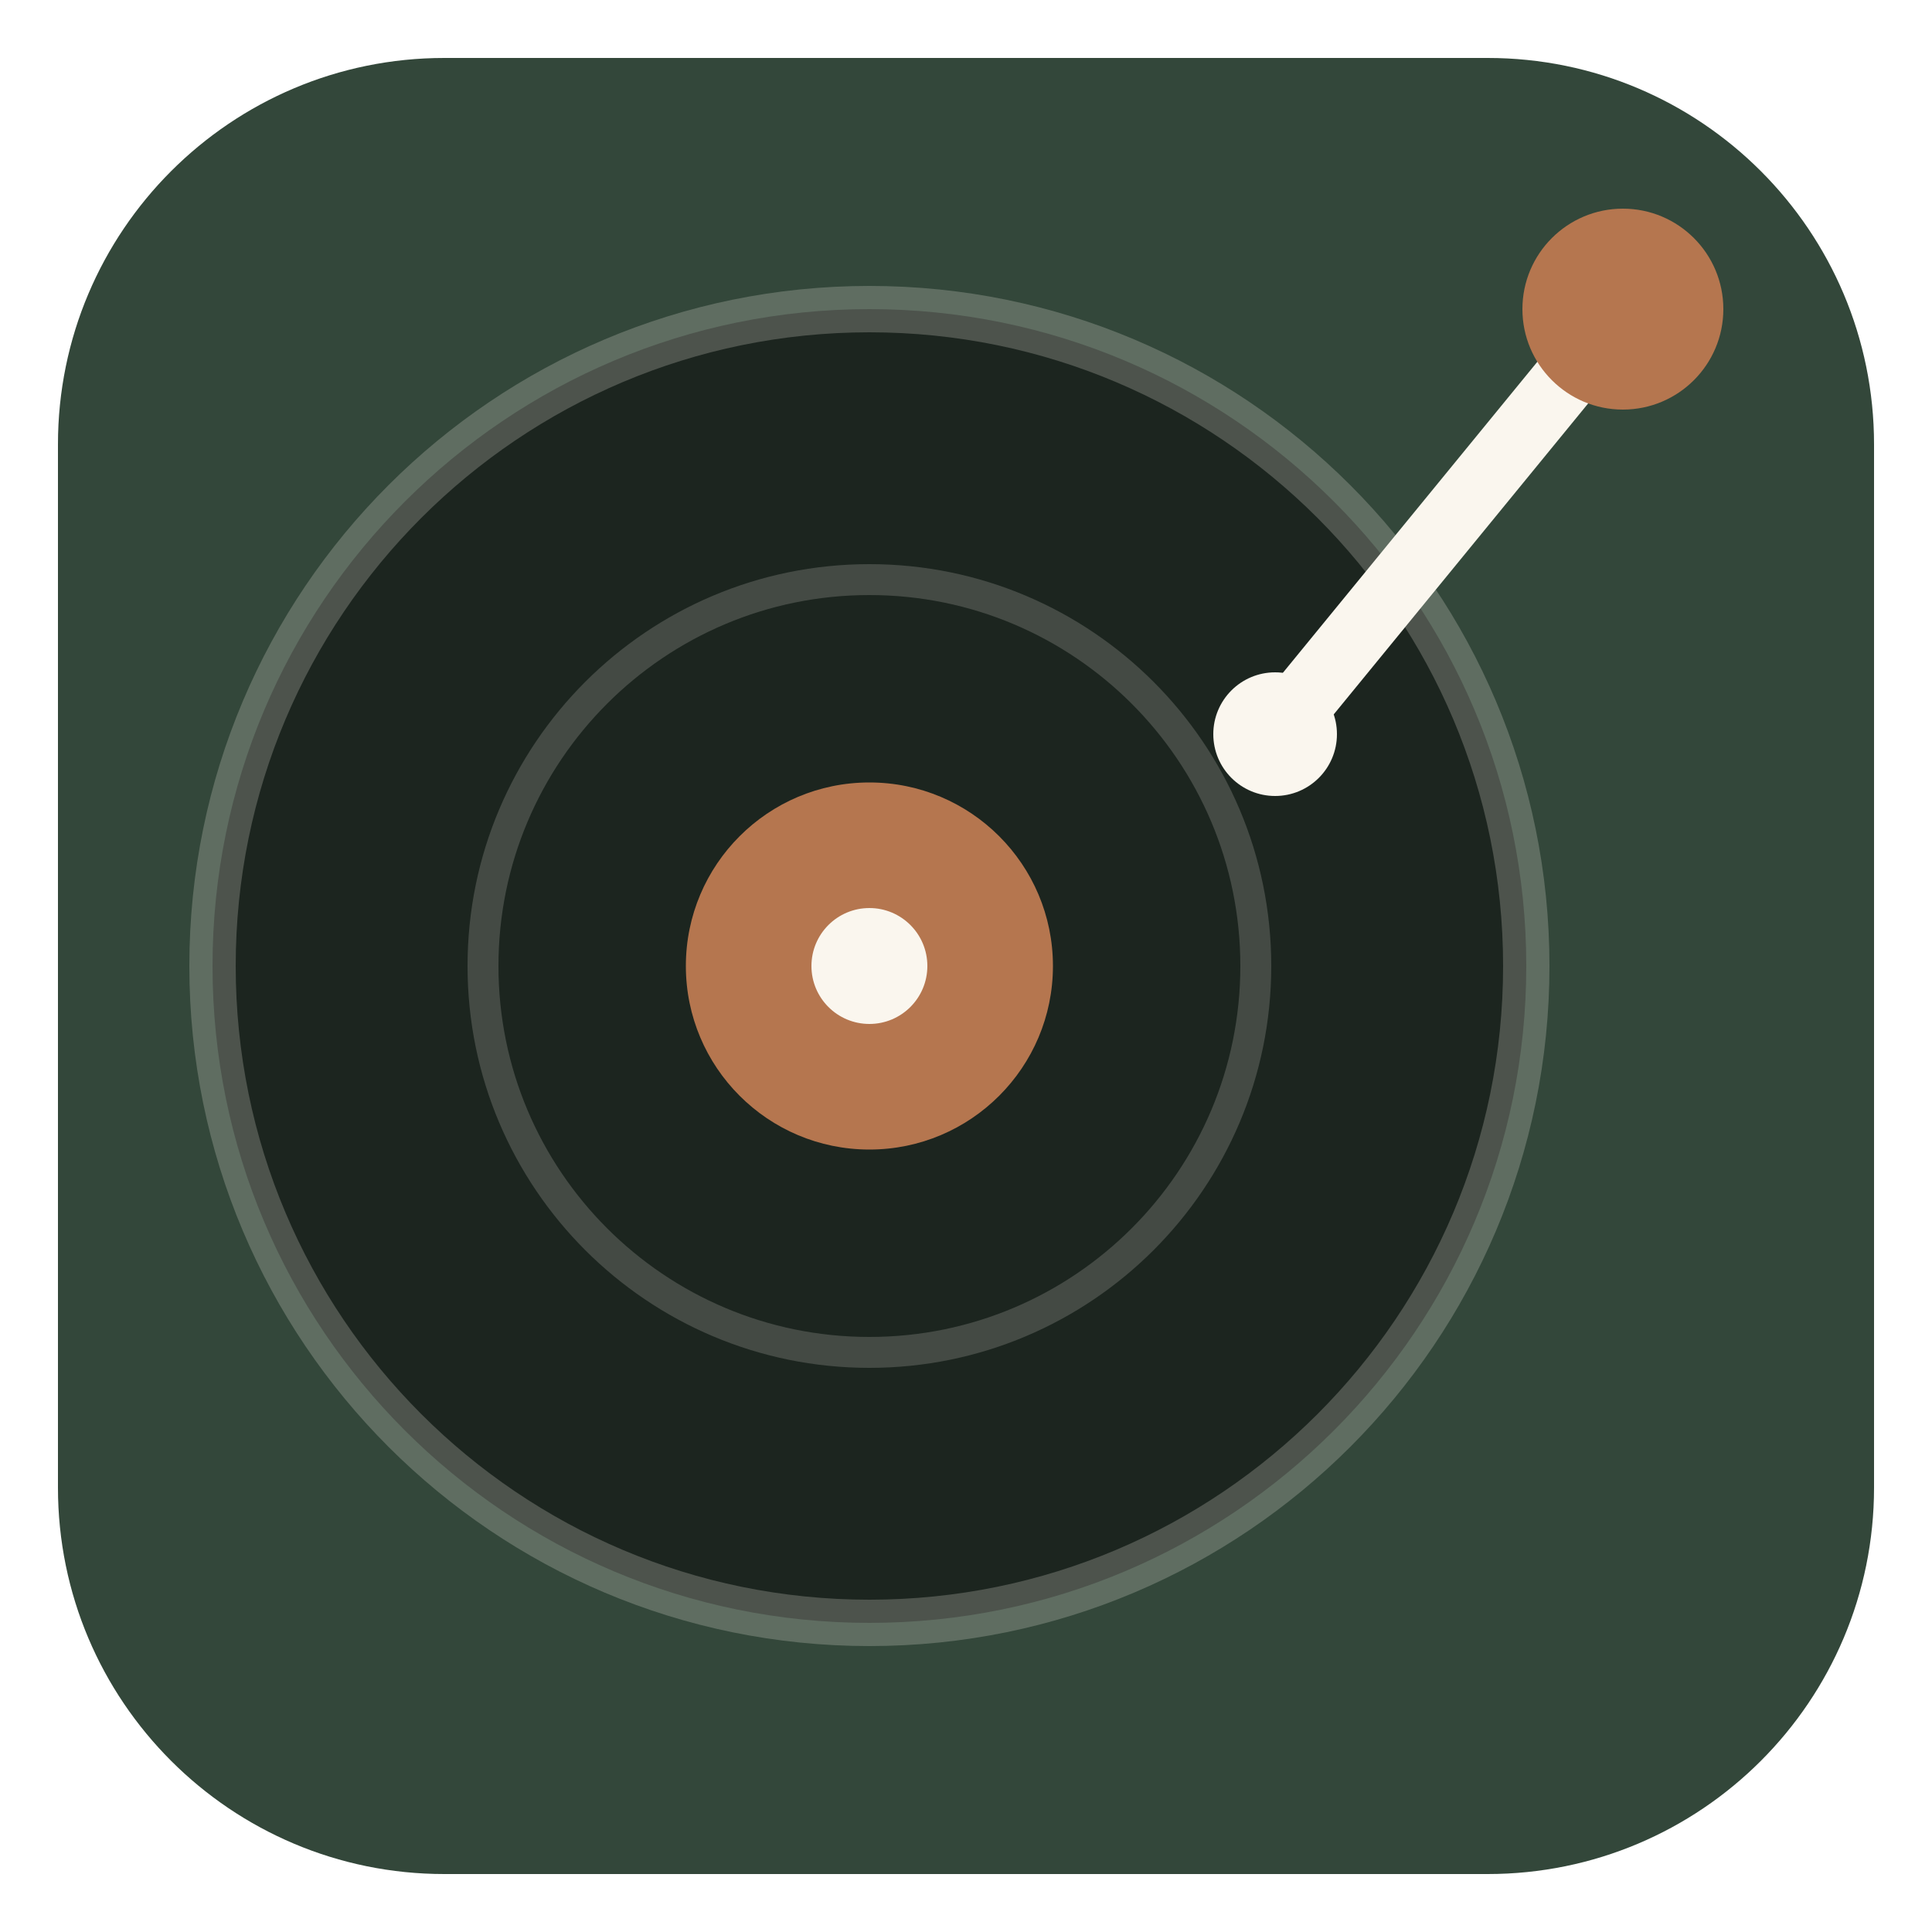
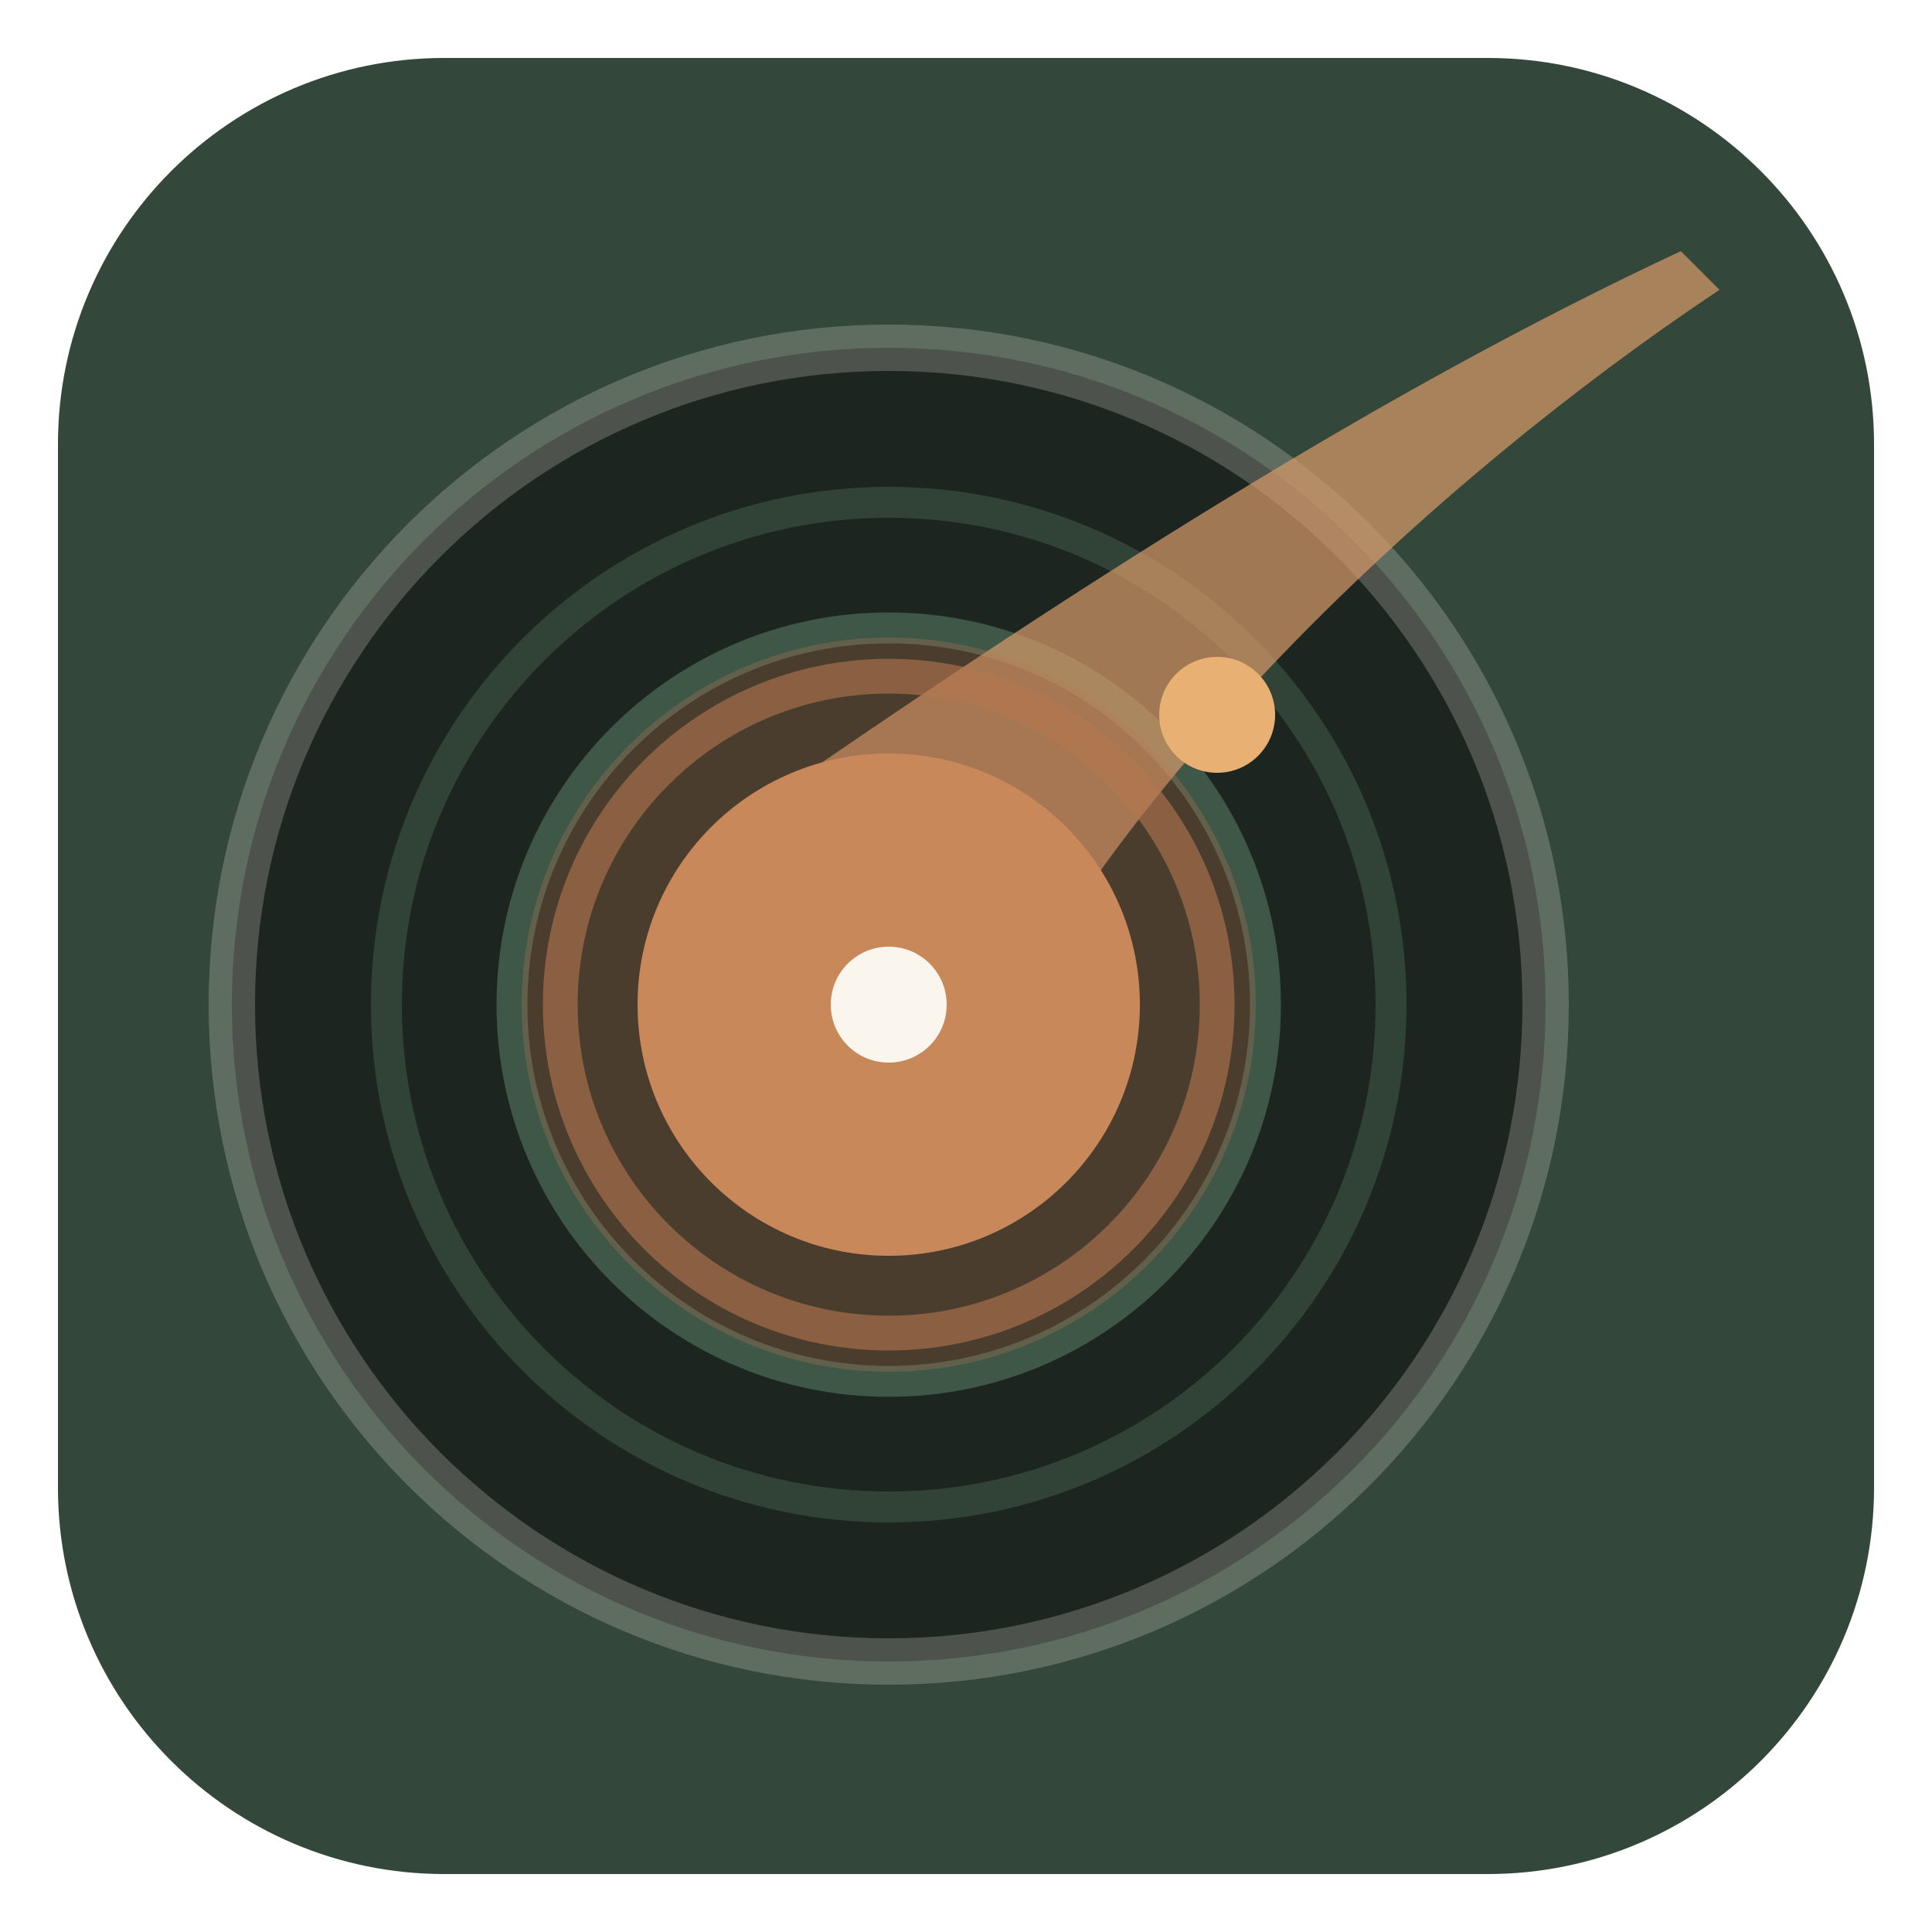
<svg xmlns="http://www.w3.org/2000/svg" width="512" height="512" viewBox="0 0 100 100">
  <rect x="3" y="3" width="94" height="94" rx="20" fill="#33473A" />
-   <circle cx="45" cy="50" r="34" fill="#1C251F" />
-   <circle cx="45" cy="50" r="34" fill="none" stroke="#FAF6EE" stroke-opacity="0.22" stroke-width="2.4" />
-   <circle cx="45" cy="50" r="20" fill="none" stroke="#FAF6EE" stroke-opacity="0.18" stroke-width="1.6" />
-   <circle cx="45" cy="50" r="9.5" fill="#B5764F" />
-   <circle cx="45" cy="50" r="3" fill="#FAF6EE" />
-   <g>
-     <line x1="84" y1="16" x2="66" y2="38" stroke="#FAF6EE" stroke-width="3.4" stroke-linecap="round" />
-     <circle cx="84" cy="16" r="5.2" fill="#B5764F" />
-     <circle cx="66" cy="38" r="3.2" fill="#FAF6EE" />
-   </g>
+   <circle cx="46" cy="52" r="34" fill="#1C251F" />
+   <circle cx="46" cy="52" r="34" fill="none" stroke="#FAF6EE" stroke-opacity="0.22" stroke-width="2.4" />
+   <circle cx="46" cy="52" r="26" fill="none" stroke="#46604E" stroke-width="1.6" stroke-opacity="0.5" />
+   <circle cx="46" cy="52" r="19.5" fill="none" stroke="#46604E" stroke-width="1.6" stroke-opacity="0.85" />
+   <path d="M89,15 C74,25 57,41 50,57 L36,44 C56,30 72,20 87,13 Z" fill="#D89B6A" opacity="0.7" />
+   <circle cx="63" cy="37" r="3" fill="#E9B074" />
+   <circle cx="46" cy="52" r="19" fill="#B5764F" opacity="0.30" />
+   <circle cx="46" cy="52" r="17" fill="none" stroke="#B5764F" stroke-width="1.8" stroke-opacity="0.6" />
+   <circle cx="46" cy="52" r="13" fill="#C9885A" />
+   <circle cx="46" cy="52" r="3" fill="#FAF6EE" />
</svg>
